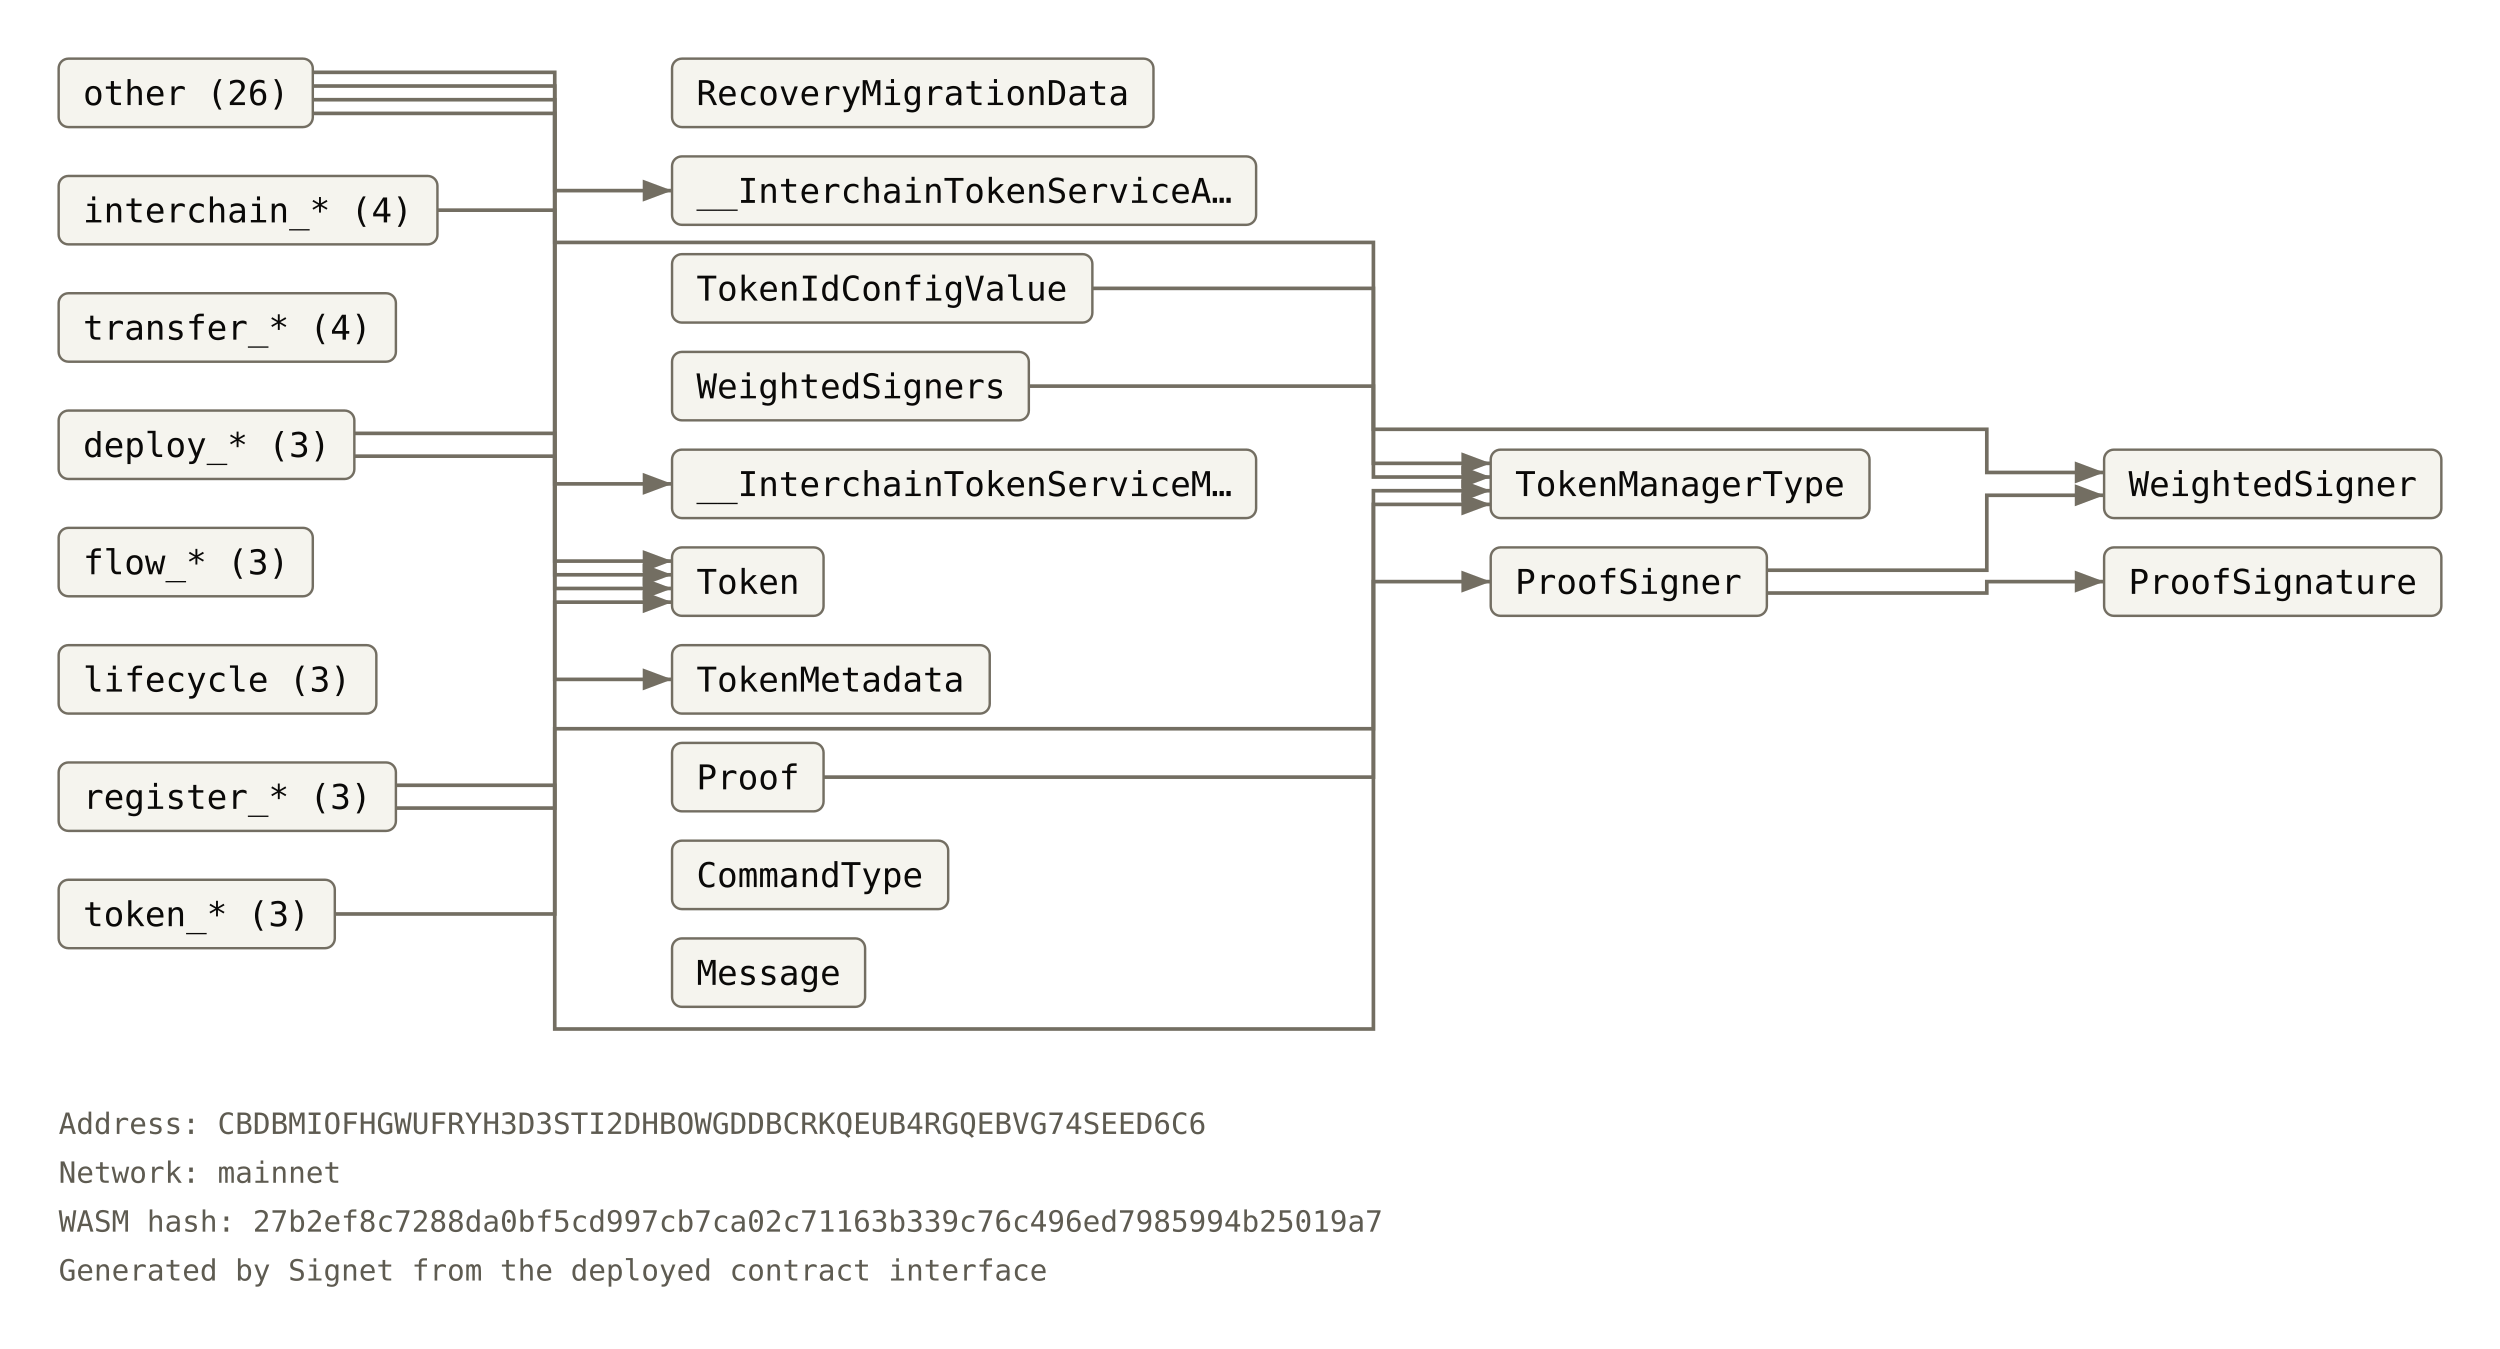
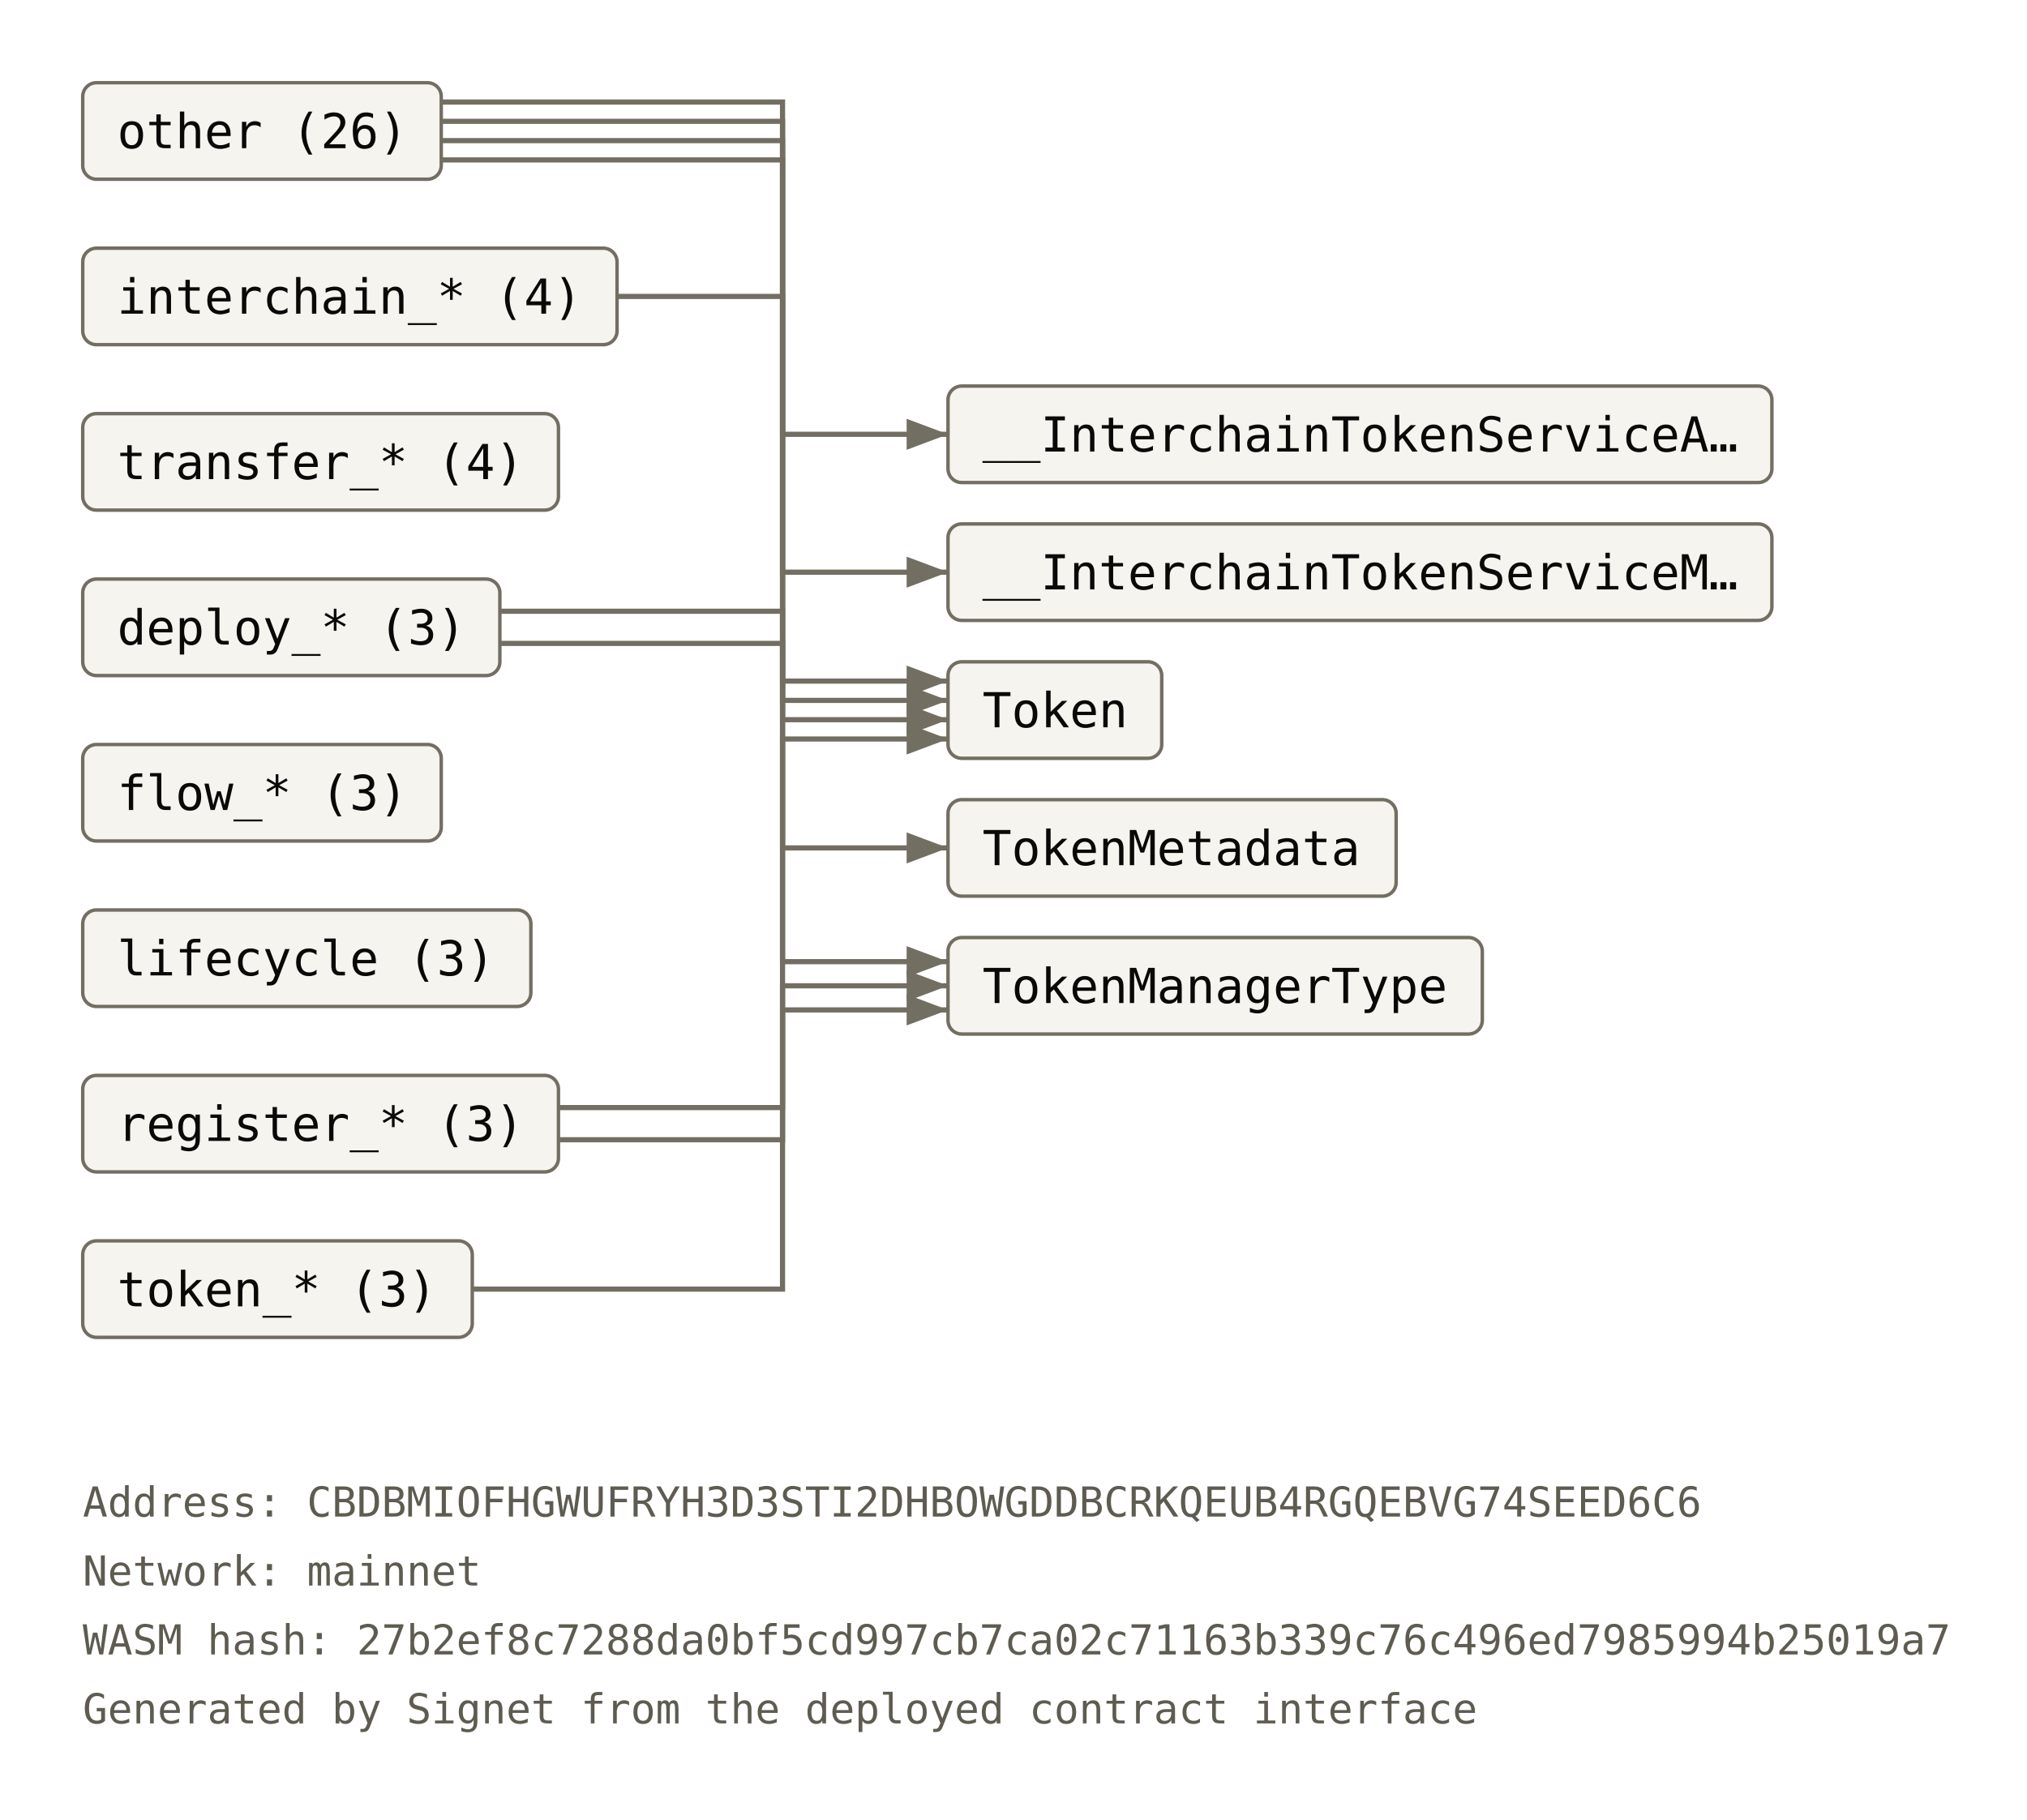
- <svg xmlns="http://www.w3.org/2000/svg" width="1023" height="552" viewBox="0 0 1023 552" role="img" aria-labelledby="export-title export-desc">
+ <svg xmlns="http://www.w3.org/2000/svg" width="588" height="528" viewBox="0 0 588 528" role="img" aria-labelledby="export-title export-desc">
  <style>text { font-family: monospace; font-size: 14px; }
.footer, .group-label { font-size: 12px; }
.canvas { fill: #ffffff; }
.node { fill: #f5f4ee; stroke: #736e62; }
.group { fill: none; stroke: #736e62; }
.label { fill: #0a0908; }
.footer, .group-label { fill: #5e5b51; }
.edge { fill: none; stroke: #736e62; stroke-width: 1.5; }
.arrow { fill: #736e62; }
@media (prefers-color-scheme: dark) { .canvas { fill: #0a0908; }
.node { fill: #181614; stroke: #736e62; }
.group { fill: none; stroke: #736e62; }
.label { fill: #f5f4ee; }
.footer, .group-label { fill: #9e9a8f; }
.edge { fill: none; stroke: #736e62; stroke-width: 1.5; }
.arrow { fill: #736e62; } }</style>
-   <rect class="canvas" width="1023" height="552" />
+   <rect class="canvas" width="588" height="528" />
  <defs>
    <marker id="export-arrow" markerWidth="8" markerHeight="6" refX="8" refY="3" orient="auto">
      <path class="arrow" d="M0,0 L8,3 L0,6 Z" />
    </marker>
  </defs>
-   <polyline class="edge" points="137,374 227,374 227,298.2 562,298.2 562,206.4 610,206.4" marker-end="url(#export-arrow)" />
-   <polyline class="edge" points="145,186.667 227,186.667 227,278 275,278" marker-end="url(#export-arrow)" />
-   <polyline class="edge" points="145,177.333 227,177.333 227,240.8 275,240.8" marker-end="url(#export-arrow)" />
-   <polyline class="edge" points="162,330.667 227,330.667 227,246.4 275,246.4" marker-end="url(#export-arrow)" />
-   <polyline class="edge" points="162,321.333 227,321.333 227,421.067 562,421.067 562,200.8 610,200.8" marker-end="url(#export-arrow)" />
-   <polyline class="edge" points="128,40.8 227,40.8 227,99.2 562,99.2 562,189.6 610,189.6" marker-end="url(#export-arrow)" />
-   <polyline class="edge" points="128,46.4 227,46.4 227,229.6 275,229.6" marker-end="url(#export-arrow)" />
-   <polyline class="edge" points="179,86 227,86 227,235.2 275,235.2" marker-end="url(#export-arrow)" />
-   <polyline class="edge" points="128,35.2 227,35.2 227,198 275,198" marker-end="url(#export-arrow)" />
-   <polyline class="edge" points="128,29.6 227,29.6 227,78 275,78" marker-end="url(#export-arrow)" />
-   <polyline class="edge" points="447,118 562,118 562,195.2 610,195.2" marker-end="url(#export-arrow)" />
-   <polyline class="edge" points="421,158 562,158 562,175.667 813,175.667 813,193.333 861,193.333" marker-end="url(#export-arrow)" />
-   <polyline class="edge" points="723,242.667 813,242.667 813,238 861,238" marker-end="url(#export-arrow)" />
-   <polyline class="edge" points="723,233.333 813,233.333 813,202.667 861,202.667" marker-end="url(#export-arrow)" />
-   <polyline class="edge" points="337,318 562,318 562,238 610,238" marker-end="url(#export-arrow)" />
+   <polyline class="edge" points="137,374 227,374 227,293 275,293" marker-end="url(#export-arrow)" />
+   <polyline class="edge" points="145,186.667 227,186.667 227,246 275,246" marker-end="url(#export-arrow)" />
+   <polyline class="edge" points="145,177.333 227,177.333 227,208.8 275,208.8" marker-end="url(#export-arrow)" />
+   <polyline class="edge" points="162,321.333 227,321.333 227,214.4 275,214.4" marker-end="url(#export-arrow)" />
+   <polyline class="edge" points="162,330.667 227,330.667 227,286 275,286" marker-end="url(#export-arrow)" />
+   <polyline class="edge" points="128,46.4 227,46.4 227,279 275,279" marker-end="url(#export-arrow)" />
+   <polyline class="edge" points="128,40.8 227,40.8 227,197.6 275,197.6" marker-end="url(#export-arrow)" />
+   <polyline class="edge" points="179,86 227,86 227,203.2 275,203.2" marker-end="url(#export-arrow)" />
+   <polyline class="edge" points="128,35.2 227,35.2 227,166 275,166" marker-end="url(#export-arrow)" />
+   <polyline class="edge" points="128,29.6 227,29.6 227,126 275,126" marker-end="url(#export-arrow)" />
  <g>
    <rect class="node" x="24" y="24" width="104" height="28" rx="4" />
    <text class="label" x="34" y="43">other (26)</text>
  </g>
  <g>
    <rect class="node" x="24" y="72" width="155" height="28" rx="4" />
    <text class="label" x="34" y="91">interchain_* (4)</text>
  </g>
  <g>
    <rect class="node" x="24" y="360" width="113" height="28" rx="4" />
    <text class="label" x="34" y="379">token_* (3)</text>
  </g>
  <g>
    <rect class="node" x="24" y="216" width="104" height="28" rx="4" />
    <text class="label" x="34" y="235">flow_* (3)</text>
  </g>
  <g>
    <rect class="node" x="24" y="120" width="138" height="28" rx="4" />
    <text class="label" x="34" y="139">transfer_* (4)</text>
  </g>
  <g>
    <rect class="node" x="24" y="168" width="121" height="28" rx="4" />
    <text class="label" x="34" y="187">deploy_* (3)</text>
  </g>
  <g>
    <rect class="node" x="24" y="312" width="138" height="28" rx="4" />
    <text class="label" x="34" y="331">register_* (3)</text>
  </g>
  <g>
    <rect class="node" x="24" y="264" width="130" height="28" rx="4" />
    <text class="label" x="34" y="283">lifecycle (3)</text>
  </g>
  <g>
-     <rect class="node" x="610" y="184" width="155" height="28" rx="4" />
-     <text class="label" x="620" y="203">TokenManagerType</text>
+     <rect class="node" x="275" y="272" width="155" height="28" rx="4" />
+     <text class="label" x="285" y="291">TokenManagerType</text>
  </g>
  <g>
-     <rect class="node" x="275" y="24" width="197" height="28" rx="4" />
-     <text class="label" x="285" y="43">RecoveryMigrationData</text>
+     <rect class="node" x="275" y="232" width="130" height="28" rx="4" />
+     <text class="label" x="285" y="251">TokenMetadata</text>
  </g>
  <g>
-     <rect class="node" x="275" y="104" width="172" height="28" rx="4" />
-     <text class="label" x="285" y="123">TokenIdConfigValue</text>
+     <rect class="node" x="275" y="192" width="62" height="28" rx="4" />
+     <text class="label" x="285" y="211">Token</text>
  </g>
  <g>
-     <rect class="node" x="275" y="264" width="130" height="28" rx="4" />
-     <text class="label" x="285" y="283">TokenMetadata</text>
+     <rect class="node" x="275" y="152" width="239" height="28" rx="4" />
+     <text class="label" x="285" y="171">__InterchainTokenServiceM…</text>
  </g>
  <g>
-     <rect class="node" x="861" y="184" width="138" height="28" rx="4" />
-     <text class="label" x="871" y="203">WeightedSigner</text>
+     <rect class="node" x="275" y="112" width="239" height="28" rx="4" />
+     <text class="label" x="285" y="131">__InterchainTokenServiceA…</text>
  </g>
-   <g>
-     <rect class="node" x="275" y="144" width="146" height="28" rx="4" />
-     <text class="label" x="285" y="163">WeightedSigners</text>
-   </g>
-   <g>
-     <rect class="node" x="861" y="224" width="138" height="28" rx="4" />
-     <text class="label" x="871" y="243">ProofSignature</text>
-   </g>
-   <g>
-     <rect class="node" x="610" y="224" width="113" height="28" rx="4" />
-     <text class="label" x="620" y="243">ProofSigner</text>
-   </g>
-   <g>
-     <rect class="node" x="275" y="304" width="62" height="28" rx="4" />
-     <text class="label" x="285" y="323">Proof</text>
-   </g>
-   <g>
-     <rect class="node" x="275" y="344" width="113" height="28" rx="4" />
-     <text class="label" x="285" y="363">CommandType</text>
-   </g>
-   <g>
-     <rect class="node" x="275" y="384" width="79" height="28" rx="4" />
-     <text class="label" x="285" y="403">Message</text>
-   </g>
-   <g>
-     <rect class="node" x="275" y="224" width="62" height="28" rx="4" />
-     <text class="label" x="285" y="243">Token</text>
-   </g>
-   <g>
-     <rect class="node" x="275" y="184" width="239" height="28" rx="4" />
-     <text class="label" x="285" y="203">__InterchainTokenServiceM…</text>
-   </g>
-   <g>
-     <rect class="node" x="275" y="64" width="239" height="28" rx="4" />
-     <text class="label" x="285" y="83">__InterchainTokenServiceA…</text>
-   </g>
-   <text class="footer" x="24" y="464">Address: CBDBMIOFHGWUFRYH3D3STI2DHBOWGDDBCRKQEUB4RGQEBVG74SEED6C6</text>
-   <text class="footer" x="24" y="484">Network: mainnet</text>
-   <text class="footer" x="24" y="504">WASM hash: 27b2ef8c7288da0bf5cd997cb7ca02c71163b339c76c496ed7985994b25019a7</text>
-   <text class="footer" x="24" y="524">Generated by Signet from the deployed contract interface</text>
+   <text class="footer" x="24" y="440">Address: CBDBMIOFHGWUFRYH3D3STI2DHBOWGDDBCRKQEUB4RGQEBVG74SEED6C6</text>
+   <text class="footer" x="24" y="460">Network: mainnet</text>
+   <text class="footer" x="24" y="480">WASM hash: 27b2ef8c7288da0bf5cd997cb7ca02c71163b339c76c496ed7985994b25019a7</text>
+   <text class="footer" x="24" y="500">Generated by Signet from the deployed contract interface</text>
</svg>
